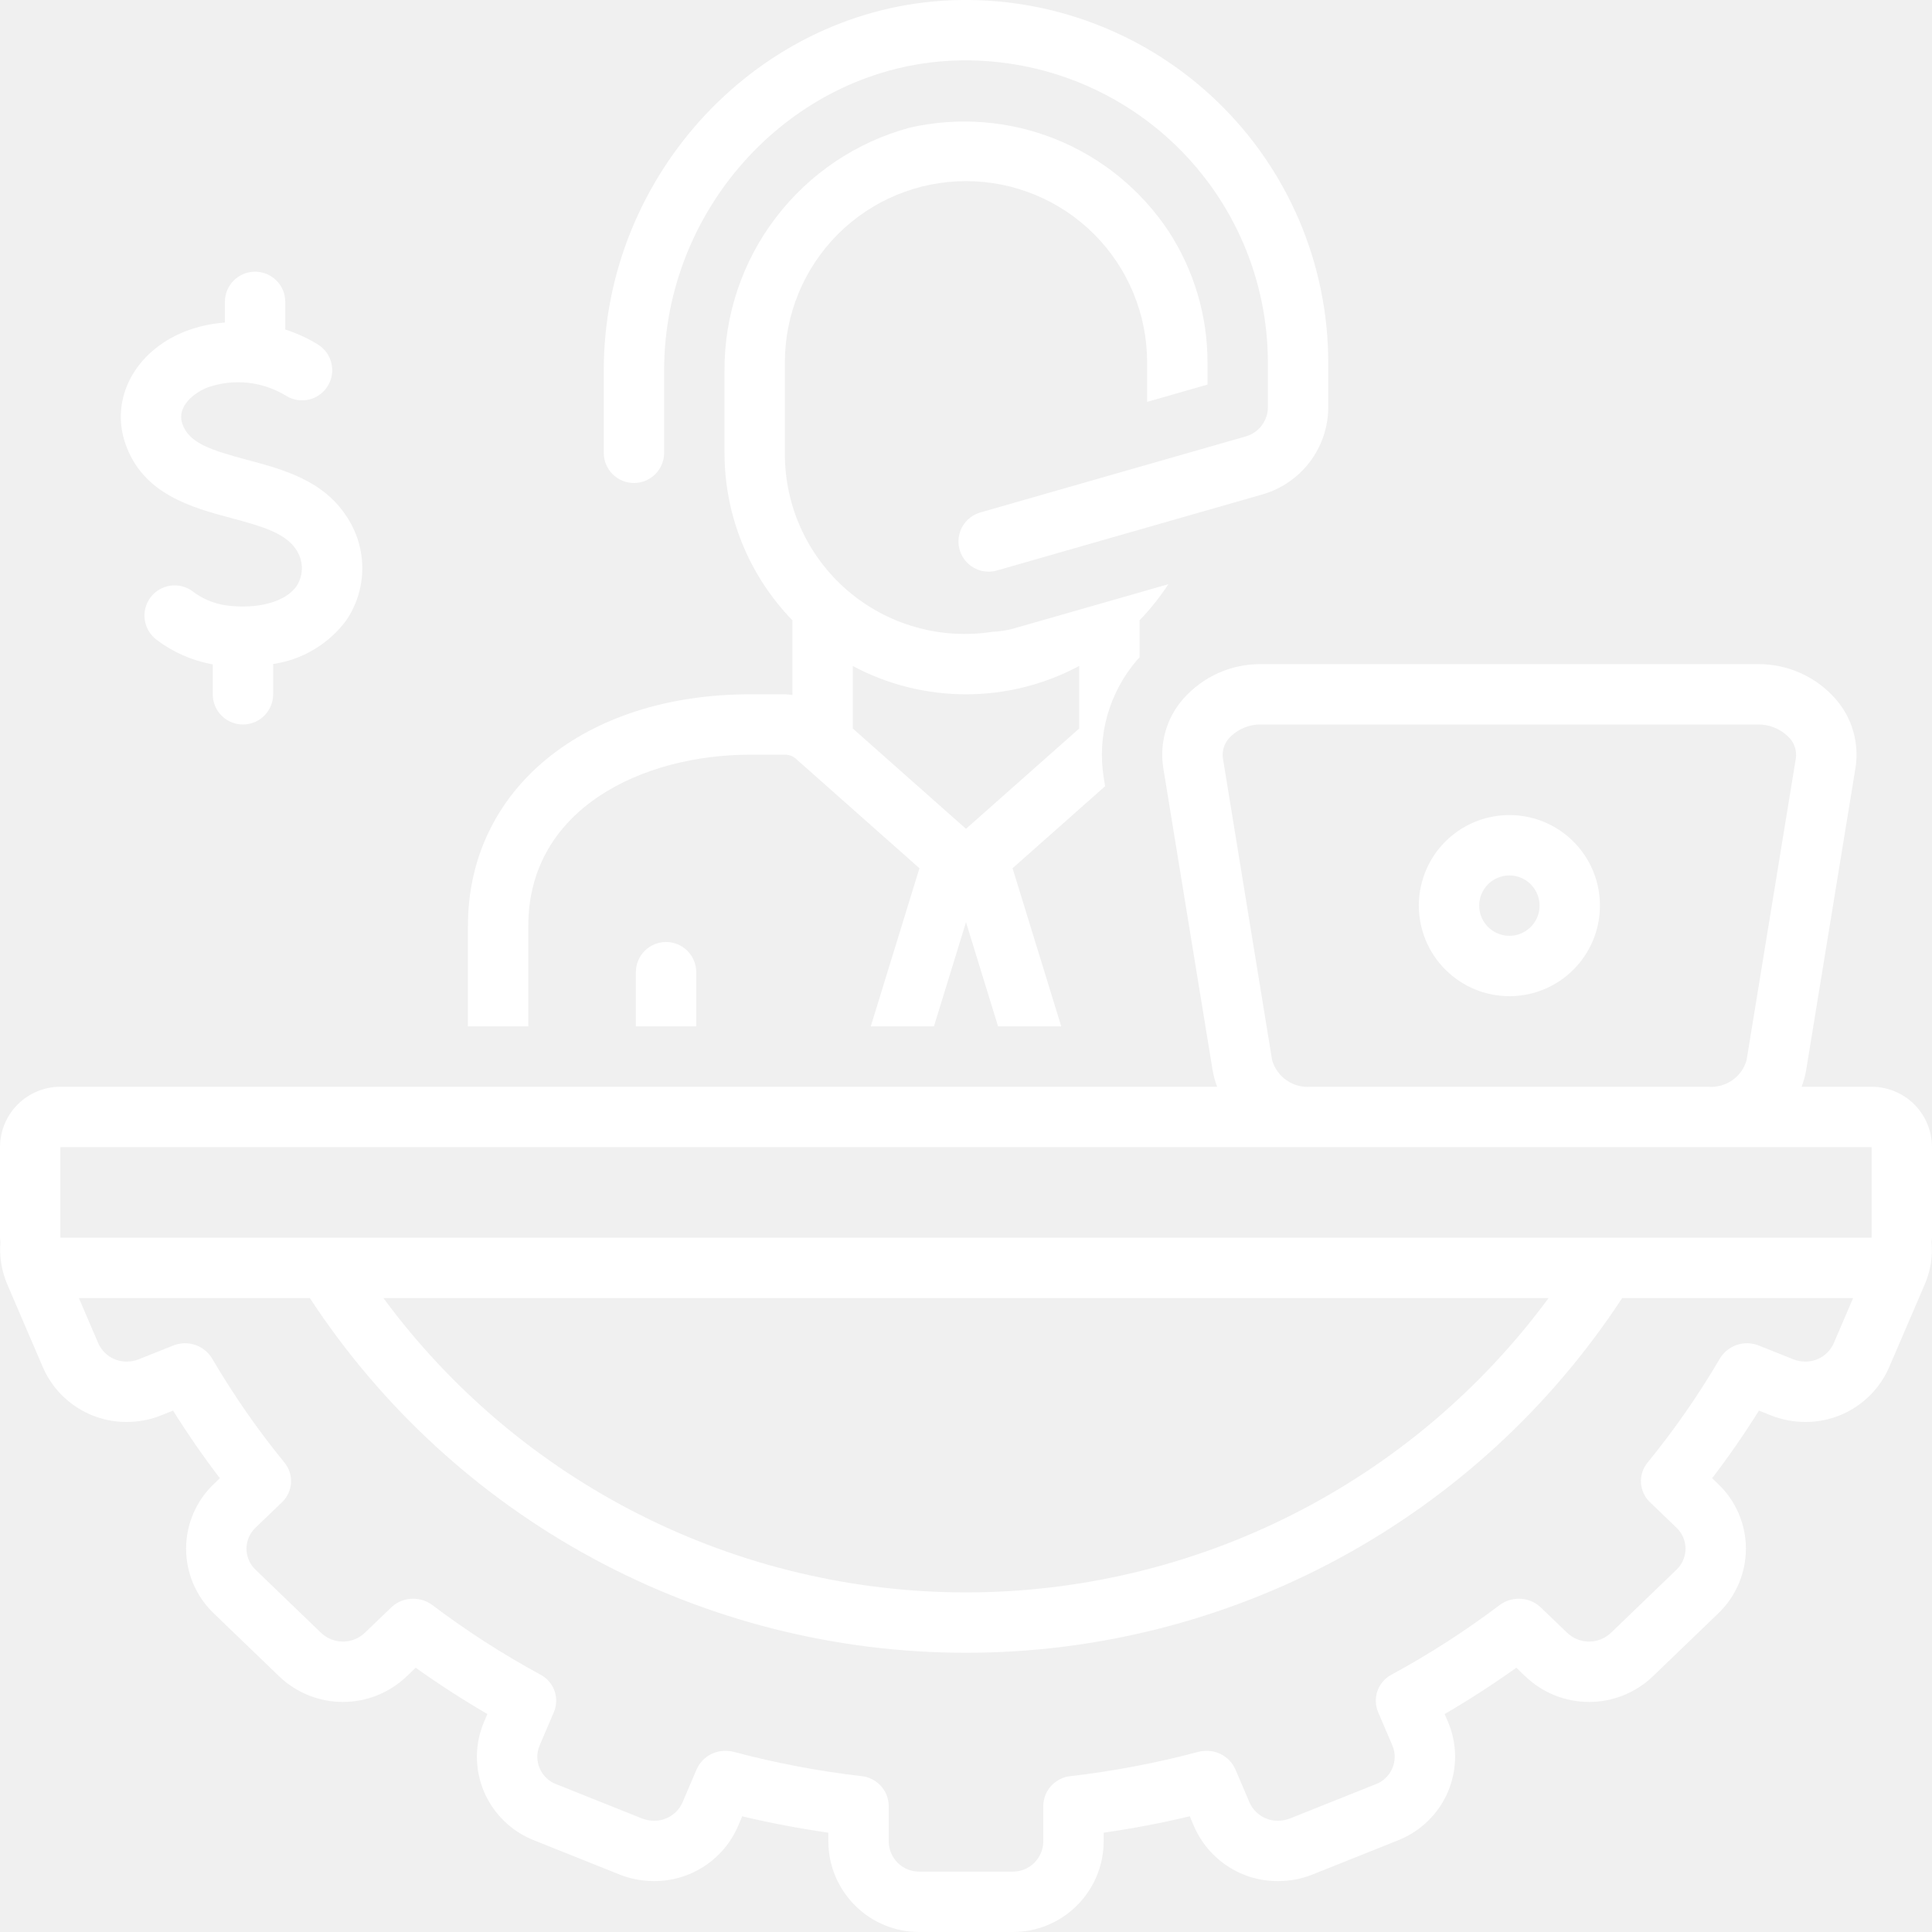
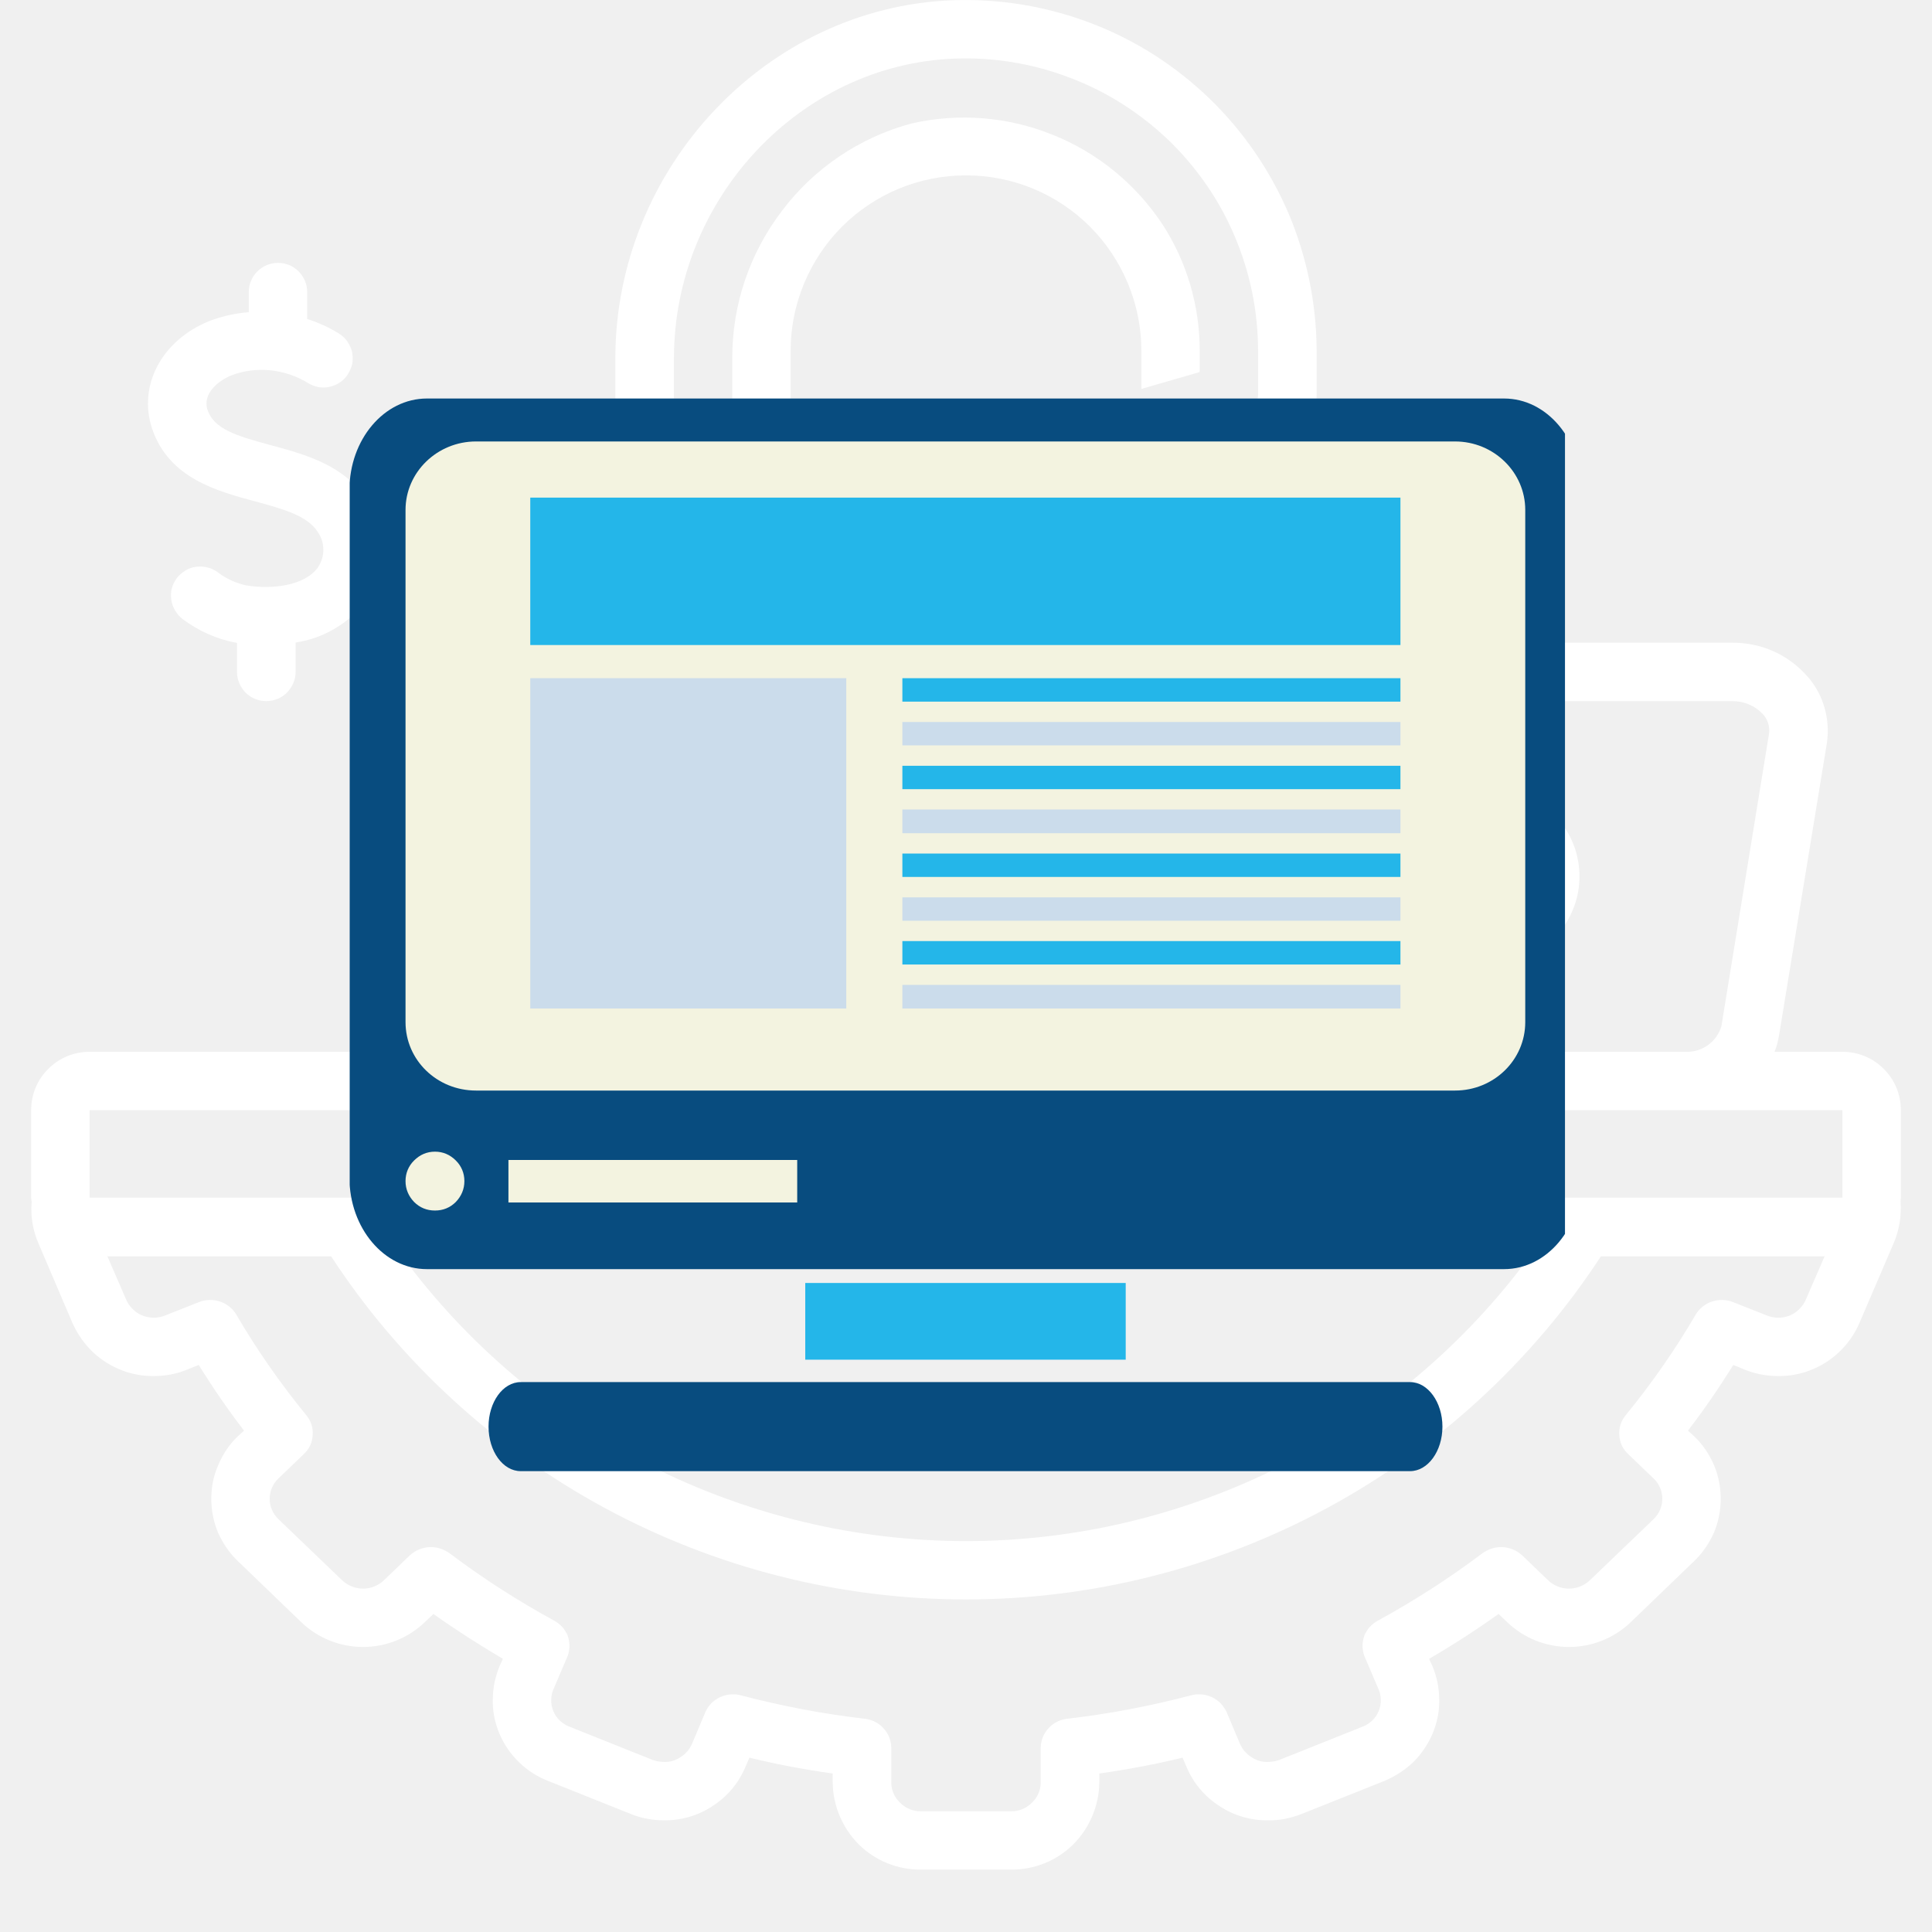
- <svg xmlns="http://www.w3.org/2000/svg" width="40" height="40" viewBox="0 0 40 40" fill="none">
-   <g clip-path="url(#clip0_1_13536)">
-     <path d="M27.5 8.433V7.5C27.499 6.491 27.294 5.492 26.899 4.564C26.503 3.636 25.925 2.797 25.198 2.098C24.471 1.398 23.61 0.852 22.668 0.493C21.725 0.133 20.72 -0.033 19.711 0.005C15.735 0.156 12.5 3.593 12.5 7.669V9.375C12.5 9.541 12.566 9.7 12.683 9.817C12.8 9.934 12.959 10 13.125 10C13.291 10 13.45 9.934 13.567 9.817C13.684 9.7 13.75 9.541 13.75 9.375V7.669C13.75 4.257 16.445 1.38 19.758 1.254C20.599 1.223 21.436 1.361 22.222 1.661C23.008 1.96 23.725 2.415 24.331 2.998C24.937 3.581 25.419 4.28 25.749 5.054C26.078 5.827 26.249 6.659 26.25 7.5V8.433C26.25 8.568 26.205 8.7 26.123 8.808C26.042 8.917 25.927 8.996 25.797 9.034L20.297 10.61C20.152 10.652 20.027 10.744 19.945 10.87C19.863 10.997 19.829 11.148 19.85 11.298C19.871 11.447 19.945 11.584 20.058 11.682C20.172 11.781 20.318 11.836 20.468 11.836C20.527 11.836 20.585 11.828 20.641 11.811L26.141 10.235C26.532 10.122 26.876 9.885 27.121 9.56C27.366 9.235 27.499 8.84 27.5 8.433Z" fill="white" />
-     <path d="M38.75 22.5H37.3C37.343 22.388 37.375 22.271 37.395 22.153L38.415 15.903C38.456 15.649 38.441 15.39 38.37 15.143C38.3 14.896 38.176 14.668 38.007 14.475C37.805 14.244 37.556 14.059 37.275 13.934C36.995 13.809 36.691 13.746 36.385 13.75H26.115C25.809 13.746 25.505 13.809 25.225 13.934C24.945 14.059 24.695 14.244 24.493 14.475C24.324 14.668 24.2 14.896 24.13 15.143C24.059 15.39 24.044 15.649 24.085 15.903L25.105 22.153C25.125 22.271 25.157 22.388 25.2 22.5H1.25C0.918 22.5 0.601 22.632 0.366 22.866C0.132 23.101 0 23.419 0 23.75L0 25.625C0 25.655 0.007 25.683 0.009 25.713C-0.017 26.017 0.034 26.323 0.156 26.604L0.886 28.303C1.032 28.642 1.275 28.931 1.585 29.133C1.894 29.335 2.256 29.442 2.626 29.44C2.866 29.44 3.104 29.395 3.327 29.307L3.583 29.205C3.882 29.683 4.205 30.15 4.552 30.605L4.425 30.727C4.244 30.899 4.1 31.107 4.002 31.337C3.904 31.566 3.853 31.814 3.853 32.063C3.853 32.313 3.904 32.561 4.002 32.791C4.1 33.02 4.243 33.228 4.424 33.401L5.78 34.707C6.135 35.047 6.608 35.237 7.1 35.237C7.592 35.237 8.065 35.047 8.42 34.707L8.606 34.528C9.083 34.868 9.579 35.189 10.091 35.487L10.023 35.646C9.926 35.873 9.875 36.118 9.874 36.365C9.873 36.612 9.922 36.858 10.017 37.086C10.114 37.317 10.257 37.526 10.437 37.701C10.617 37.877 10.83 38.014 11.064 38.105L12.83 38.811C13.056 38.9 13.296 38.946 13.539 38.946C13.909 38.948 14.272 38.841 14.582 38.638C14.892 38.435 15.135 38.146 15.281 37.805L15.367 37.605C15.944 37.742 16.542 37.856 17.15 37.944V38.135C17.154 38.633 17.355 39.108 17.71 39.458C18.064 39.808 18.543 40.003 19.041 40H20.959C21.457 40.003 21.936 39.808 22.29 39.458C22.645 39.108 22.846 38.633 22.85 38.135V37.944C23.457 37.856 24.053 37.743 24.633 37.604L24.719 37.807C24.866 38.147 25.109 38.436 25.419 38.639C25.729 38.842 26.091 38.949 26.461 38.946C26.701 38.947 26.938 38.902 27.161 38.815L28.945 38.102C29.177 38.01 29.388 37.873 29.567 37.698C29.745 37.524 29.887 37.316 29.983 37.086C30.078 36.857 30.127 36.612 30.126 36.364C30.125 36.117 30.074 35.872 29.977 35.644L29.91 35.487C30.42 35.19 30.917 34.869 31.394 34.528L31.581 34.708C31.936 35.048 32.409 35.237 32.901 35.237C33.392 35.237 33.865 35.047 34.22 34.707L35.577 33.401C35.757 33.228 35.9 33.02 35.998 32.791C36.096 32.561 36.147 32.314 36.147 32.064C36.147 31.814 36.096 31.567 35.998 31.337C35.9 31.108 35.757 30.9 35.576 30.728L35.448 30.605C35.795 30.151 36.119 29.682 36.417 29.205L36.669 29.305C36.893 29.394 37.133 29.44 37.374 29.44C37.745 29.442 38.107 29.335 38.417 29.132C38.727 28.929 38.97 28.639 39.116 28.299L39.849 26.594C39.969 26.316 40.018 26.012 39.991 25.711C39.993 25.682 40 25.654 40 25.625V23.75C40 23.419 39.868 23.101 39.634 22.866C39.4 22.632 39.081 22.5 38.75 22.5ZM25.446 15.284C25.531 15.192 25.634 15.119 25.75 15.07C25.865 15.021 25.99 14.997 26.115 15H36.385C36.51 14.997 36.635 15.021 36.75 15.07C36.866 15.119 36.969 15.192 37.054 15.284C37.105 15.34 37.142 15.406 37.164 15.479C37.186 15.551 37.192 15.627 37.181 15.701L36.161 21.951C36.113 22.121 36.007 22.268 35.861 22.368C35.716 22.468 35.541 22.515 35.365 22.5H27.135C26.959 22.515 26.784 22.468 26.639 22.368C26.494 22.268 26.387 22.121 26.338 21.951L25.319 15.701C25.308 15.627 25.314 15.551 25.336 15.479C25.358 15.406 25.395 15.34 25.446 15.284ZM37.966 27.81C37.915 27.924 37.832 28.021 37.727 28.089C37.622 28.156 37.499 28.192 37.374 28.19C37.291 28.19 37.209 28.174 37.131 28.144L36.409 27.856C36.265 27.799 36.104 27.795 35.957 27.846C35.81 27.896 35.685 27.997 35.606 28.131C35.165 28.883 34.667 29.6 34.116 30.275C34.017 30.393 33.966 30.543 33.974 30.696C33.983 30.849 34.049 30.994 34.159 31.1L34.709 31.628C34.769 31.684 34.816 31.752 34.848 31.827C34.88 31.902 34.897 31.983 34.897 32.064C34.897 32.146 34.88 32.227 34.848 32.301C34.816 32.377 34.769 32.444 34.709 32.5L33.353 33.806C33.231 33.922 33.069 33.987 32.9 33.987C32.731 33.987 32.569 33.922 32.447 33.806L31.897 33.278C31.776 33.163 31.614 33.099 31.447 33.1C31.302 33.1 31.16 33.147 31.044 33.235C30.338 33.767 29.593 34.247 28.816 34.669C28.679 34.739 28.575 34.857 28.522 35.001C28.469 35.144 28.473 35.303 28.531 35.444L28.828 36.138C28.86 36.213 28.876 36.294 28.876 36.376C28.875 36.457 28.858 36.538 28.826 36.613C28.794 36.688 28.746 36.756 28.687 36.812C28.628 36.869 28.558 36.912 28.481 36.941L26.706 37.65C26.628 37.681 26.545 37.696 26.461 37.696C26.336 37.698 26.213 37.663 26.108 37.595C26.003 37.528 25.919 37.43 25.869 37.316L25.575 36.628C25.523 36.514 25.439 36.417 25.333 36.35C25.227 36.282 25.104 36.248 24.978 36.25C24.919 36.25 24.86 36.257 24.803 36.272C23.939 36.502 23.06 36.669 22.172 36.772C22.018 36.786 21.875 36.855 21.77 36.968C21.664 37.08 21.604 37.227 21.6 37.381V38.135C21.596 38.301 21.526 38.459 21.407 38.574C21.287 38.69 21.126 38.753 20.959 38.75H19.041C18.874 38.753 18.713 38.69 18.593 38.574C18.474 38.459 18.404 38.301 18.4 38.135V37.381C18.396 37.227 18.336 37.08 18.23 36.968C18.125 36.855 17.982 36.786 17.828 36.772C16.94 36.669 16.061 36.502 15.197 36.272C15.14 36.257 15.081 36.25 15.022 36.25C14.896 36.248 14.773 36.282 14.667 36.349C14.561 36.417 14.477 36.514 14.425 36.628L14.131 37.316C14.081 37.43 13.998 37.528 13.892 37.595C13.787 37.663 13.664 37.698 13.539 37.696C13.455 37.696 13.372 37.681 13.294 37.65L11.519 36.941C11.442 36.912 11.372 36.869 11.313 36.812C11.254 36.756 11.206 36.688 11.174 36.613C11.142 36.538 11.125 36.457 11.124 36.376C11.124 36.294 11.14 36.213 11.172 36.138L11.469 35.444C11.527 35.303 11.531 35.144 11.478 35.001C11.425 34.857 11.321 34.739 11.184 34.669C10.407 34.247 9.662 33.767 8.956 33.235C8.84 33.147 8.698 33.1 8.553 33.1C8.386 33.099 8.224 33.163 8.103 33.278L7.553 33.806C7.431 33.922 7.269 33.987 7.1 33.987C6.931 33.987 6.769 33.922 6.647 33.806L5.291 32.5C5.231 32.444 5.184 32.377 5.152 32.301C5.12 32.227 5.103 32.146 5.103 32.064C5.103 31.983 5.12 31.902 5.152 31.827C5.184 31.752 5.231 31.684 5.291 31.628L5.841 31.1C5.951 30.994 6.017 30.849 6.026 30.696C6.034 30.543 5.983 30.393 5.884 30.275C5.333 29.6 4.835 28.883 4.394 28.131C4.315 27.997 4.19 27.896 4.043 27.846C3.896 27.795 3.735 27.799 3.591 27.856L2.869 28.144C2.791 28.174 2.709 28.19 2.626 28.19C2.501 28.192 2.378 28.156 2.273 28.089C2.168 28.021 2.085 27.924 2.034 27.81L1.633 26.875H6.415C7.892 29.131 9.907 30.983 12.279 32.266C14.65 33.548 17.304 34.219 20 34.219C22.696 34.219 25.35 33.548 27.721 32.266C30.093 30.983 32.108 29.131 33.585 26.875H38.367L37.966 27.81ZM7.938 26.875H32.062C30.669 28.765 28.852 30.301 26.757 31.359C24.662 32.417 22.347 32.969 20 32.969C17.653 32.969 15.338 32.417 13.243 31.359C11.148 30.301 9.331 28.765 7.938 26.875ZM38.75 25.625H1.25V23.75H38.75V25.625Z" fill="white" />
-     <path d="M31.25 20.625C31.621 20.625 31.983 20.515 32.292 20.309C32.6 20.103 32.84 19.81 32.982 19.468C33.124 19.125 33.161 18.748 33.089 18.384C33.017 18.02 32.838 17.686 32.576 17.424C32.314 17.162 31.98 16.983 31.616 16.911C31.252 16.839 30.875 16.876 30.532 17.018C30.19 17.16 29.897 17.4 29.691 17.708C29.485 18.017 29.375 18.379 29.375 18.75C29.376 19.247 29.573 19.724 29.925 20.075C30.276 20.427 30.753 20.624 31.25 20.625ZM31.25 18.125C31.374 18.125 31.494 18.162 31.597 18.23C31.7 18.299 31.78 18.397 31.827 18.511C31.875 18.625 31.887 18.751 31.863 18.872C31.839 18.993 31.779 19.105 31.692 19.192C31.605 19.279 31.493 19.339 31.372 19.363C31.251 19.387 31.125 19.375 31.011 19.327C30.897 19.28 30.799 19.2 30.73 19.097C30.662 18.994 30.625 18.874 30.625 18.75C30.625 18.584 30.691 18.425 30.808 18.308C30.925 18.191 31.084 18.125 31.25 18.125Z" fill="white" />
-     <path d="M5.03 15C5.195 15 5.354 14.934 5.472 14.817C5.589 14.7 5.655 14.541 5.655 14.375V13.747C5.955 13.704 6.243 13.601 6.504 13.445C6.764 13.29 6.991 13.084 7.171 12.841C7.385 12.524 7.5 12.151 7.501 11.77C7.502 11.388 7.39 11.014 7.178 10.697C6.694 9.943 5.855 9.718 5.114 9.52C4.374 9.321 3.913 9.178 3.775 8.774C3.648 8.396 4.052 8.12 4.283 8.027C4.552 7.93 4.839 7.895 5.124 7.924C5.408 7.953 5.682 8.046 5.926 8.196C5.996 8.239 6.074 8.268 6.155 8.281C6.236 8.294 6.319 8.291 6.399 8.272C6.479 8.253 6.555 8.218 6.621 8.169C6.688 8.121 6.744 8.06 6.787 7.989C6.83 7.919 6.858 7.841 6.871 7.76C6.884 7.678 6.88 7.595 6.86 7.515C6.841 7.436 6.806 7.36 6.757 7.294C6.708 7.228 6.647 7.172 6.576 7.129C6.366 7.001 6.141 6.898 5.906 6.822V6.25C5.906 6.084 5.841 5.925 5.723 5.808C5.606 5.691 5.447 5.625 5.281 5.625C5.116 5.625 4.957 5.691 4.839 5.808C4.722 5.925 4.656 6.084 4.656 6.25V6.678C4.369 6.698 4.085 6.762 3.817 6.868C2.795 7.279 2.279 8.249 2.592 9.175C2.952 10.234 3.972 10.507 4.79 10.727C5.363 10.88 5.903 11.025 6.127 11.373C6.204 11.483 6.247 11.614 6.25 11.748C6.253 11.883 6.216 12.015 6.144 12.129C5.862 12.535 5.148 12.617 4.605 12.521C4.382 12.477 4.172 12.383 3.992 12.246C3.926 12.196 3.852 12.16 3.772 12.139C3.693 12.119 3.61 12.114 3.529 12.126C3.447 12.137 3.369 12.165 3.298 12.206C3.227 12.248 3.166 12.303 3.116 12.369C3.067 12.434 3.031 12.509 3.01 12.589C2.99 12.668 2.985 12.751 2.997 12.832C3.008 12.914 3.036 12.992 3.078 13.063C3.12 13.133 3.175 13.195 3.241 13.245C3.578 13.501 3.97 13.674 4.386 13.752C4.392 13.753 4.399 13.753 4.405 13.754V14.375C4.405 14.541 4.47 14.7 4.588 14.817C4.705 14.934 4.864 15 5.03 15Z" fill="white" />
-     <path d="M23.594 13.61V12.842C23.816 12.612 24.015 12.362 24.19 12.095L20.985 13.013C20.841 13.053 20.693 13.076 20.544 13.081C20.011 13.164 19.466 13.13 18.948 12.981C18.429 12.833 17.949 12.573 17.54 12.221C17.132 11.868 16.805 11.431 16.582 10.94C16.359 10.448 16.246 9.914 16.25 9.375V7.5C16.25 6.505 16.645 5.552 17.348 4.848C18.052 4.145 19.005 3.75 20 3.75C20.995 3.75 21.948 4.145 22.652 4.848C23.355 5.552 23.75 6.505 23.75 7.5V8.32L25 7.962V7.5C25 6.542 24.723 5.605 24.203 4.801C23.634 3.938 22.816 3.268 21.857 2.882C20.897 2.496 19.843 2.413 18.835 2.643C17.731 2.941 16.757 3.596 16.064 4.504C15.37 5.413 14.996 6.526 15 7.669V9.375C15 10.67 15.504 11.914 16.406 12.843V14.389C16.353 14.384 16.301 14.375 16.247 14.375H15.528C12.089 14.375 9.688 16.346 9.688 19.169V21.25H10.938V19.169C10.938 16.734 13.317 15.625 15.528 15.625H16.247C16.328 15.623 16.407 15.65 16.47 15.702L19.036 17.976L18.028 21.25H19.336L20 19.093L20.664 21.25H21.972L20.964 17.976L22.88 16.278L22.852 16.104C22.782 15.672 22.808 15.229 22.927 14.808C23.047 14.387 23.256 13.997 23.541 13.665C23.558 13.645 23.577 13.629 23.594 13.61ZM22.344 15.083L20 17.16L17.656 15.083V13.789C18.378 14.174 19.183 14.375 20 14.375C20.818 14.375 21.623 14.173 22.344 13.787V15.083Z" fill="white" />
-     <path d="M13.165 20.128V21.25H14.415V20.128C14.415 19.963 14.349 19.804 14.232 19.686C14.115 19.569 13.956 19.503 13.79 19.503C13.624 19.503 13.465 19.569 13.348 19.686C13.231 19.804 13.165 19.963 13.165 20.128Z" fill="white" />
-   </g>
+ <svg xmlns="http://www.w3.org/2000/svg" width="40" zoomAndPan="magnify" viewBox="0 0 30 30" height="40" preserveAspectRatio="xMidYMid meet" version="1.0">
  <defs>
-     <clipPath id="clip0_1_13536">
-       <rect width="40" height="40" fill="white" />
+     <clipPath id="3620b42344">
+       <path d="M 0.484 9 L 29.516 9 L 29.516 29.031 L 0.484 29.031 Z M 0.484 9 " clip-rule="nonzero" />
+     </clipPath>
+     <clipPath id="aaa807935b">
+       <path d="M 5.43 6.18 L 24.301 6.18 L 24.301 20 L 5.43 20 Z M 5.43 6.18 " clip-rule="nonzero" />
+     </clipPath>
+     <clipPath id="fc8cf5071a">
+       <path d="M 6 6.18 L 24 6.18 L 24 17 L 6 17 Z M 6 6.18 " clip-rule="nonzero" />
+     </clipPath>
+     <clipPath id="ecc79c2e46">
+       <path d="M 7 21 L 23 21 L 23 22.875 L 7 22.875 Z M 7 21 " clip-rule="nonzero" />
    </clipPath>
  </defs>
+   <path fill="#ffffff" d="M 20.445 6.121 L 20.445 5.445 C 20.441 4.711 20.293 3.988 20.008 3.312 C 19.719 2.641 19.301 2.031 18.773 1.523 C 18.246 1.016 17.621 0.617 16.938 0.359 C 16.254 0.098 15.523 -0.023 14.789 0.004 C 11.906 0.113 9.555 2.609 9.555 5.566 L 9.555 6.805 C 9.555 6.926 9.605 7.039 9.688 7.125 C 9.773 7.211 9.891 7.258 10.012 7.258 C 10.129 7.258 10.246 7.211 10.332 7.125 C 10.414 7.039 10.465 6.926 10.465 6.805 L 10.465 5.566 C 10.465 3.09 12.422 1 14.824 0.91 C 15.434 0.887 16.043 0.988 16.613 1.207 C 17.184 1.422 17.703 1.754 18.145 2.176 C 18.582 2.598 18.934 3.105 19.172 3.668 C 19.41 4.23 19.535 4.832 19.535 5.445 L 19.535 6.121 C 19.535 6.219 19.504 6.316 19.445 6.395 C 19.387 6.473 19.301 6.527 19.207 6.555 L 15.215 7.699 C 15.109 7.73 15.02 7.797 14.961 7.891 C 14.898 7.98 14.875 8.09 14.891 8.199 C 14.906 8.309 14.961 8.406 15.043 8.48 C 15.125 8.551 15.23 8.59 15.34 8.59 C 15.383 8.59 15.426 8.586 15.465 8.574 L 19.457 7.43 C 19.742 7.348 19.992 7.176 20.168 6.938 C 20.348 6.703 20.441 6.414 20.445 6.121 Z M 20.445 6.121 " fill-opacity="1" fill-rule="nonzero" />
+   <g clip-path="url(#3620b42344)">
+     <path fill="#ffffff" d="M 28.609 16.332 L 27.555 16.332 C 27.59 16.25 27.609 16.164 27.625 16.078 L 28.367 11.543 C 28.395 11.359 28.383 11.172 28.332 10.992 C 28.281 10.812 28.191 10.645 28.07 10.508 C 27.922 10.34 27.742 10.203 27.539 10.113 C 27.336 10.023 27.113 9.977 26.891 9.98 L 19.438 9.98 C 19.215 9.977 18.996 10.023 18.793 10.113 C 18.59 10.203 18.406 10.34 18.262 10.508 C 18.141 10.645 18.047 10.812 17.996 10.992 C 17.945 11.172 17.934 11.359 17.965 11.543 L 18.707 16.078 C 18.719 16.164 18.742 16.25 18.773 16.332 L 1.391 16.332 C 1.152 16.332 0.918 16.426 0.75 16.598 C 0.578 16.766 0.484 16.996 0.484 17.238 L 0.484 18.598 C 0.484 18.621 0.488 18.641 0.492 18.664 C 0.473 18.883 0.508 19.105 0.598 19.309 L 1.125 20.543 C 1.234 20.789 1.41 21 1.633 21.145 C 1.859 21.293 2.121 21.371 2.391 21.367 C 2.562 21.367 2.738 21.336 2.898 21.27 L 3.086 21.195 C 3.301 21.543 3.535 21.883 3.789 22.215 L 3.695 22.301 C 3.562 22.426 3.461 22.578 3.391 22.746 C 3.316 22.91 3.281 23.09 3.281 23.273 C 3.281 23.453 3.316 23.633 3.387 23.801 C 3.461 23.965 3.562 24.117 3.695 24.242 L 4.68 25.191 C 4.938 25.438 5.281 25.574 5.637 25.574 C 5.992 25.574 6.336 25.438 6.594 25.191 L 6.73 25.062 C 7.078 25.309 7.438 25.539 7.809 25.758 L 7.758 25.871 C 7.688 26.039 7.652 26.215 7.652 26.395 C 7.648 26.574 7.684 26.75 7.754 26.918 C 7.824 27.086 7.93 27.238 8.059 27.363 C 8.191 27.492 8.344 27.59 8.516 27.656 L 9.797 28.168 C 9.961 28.234 10.133 28.266 10.309 28.266 C 10.578 28.27 10.844 28.191 11.066 28.043 C 11.293 27.898 11.469 27.688 11.574 27.438 L 11.637 27.293 C 12.055 27.395 12.488 27.477 12.93 27.539 L 12.93 27.68 C 12.934 28.039 13.082 28.387 13.336 28.641 C 13.594 28.895 13.941 29.035 14.305 29.031 L 15.695 29.031 C 16.059 29.035 16.406 28.895 16.664 28.641 C 16.918 28.387 17.066 28.039 17.07 27.68 L 17.07 27.539 C 17.508 27.477 17.941 27.395 18.363 27.293 L 18.426 27.441 C 18.531 27.688 18.707 27.898 18.934 28.043 C 19.156 28.191 19.422 28.27 19.691 28.266 C 19.863 28.27 20.035 28.234 20.199 28.172 L 21.492 27.656 C 21.66 27.586 21.812 27.488 21.945 27.363 C 22.074 27.234 22.176 27.082 22.246 26.918 C 22.316 26.75 22.352 26.574 22.348 26.395 C 22.348 26.215 22.312 26.035 22.242 25.871 L 22.191 25.758 C 22.562 25.543 22.922 25.309 23.27 25.062 L 23.406 25.191 C 23.664 25.438 24.008 25.574 24.363 25.574 C 24.719 25.574 25.062 25.438 25.32 25.191 L 26.305 24.242 C 26.438 24.117 26.539 23.965 26.613 23.801 C 26.684 23.633 26.719 23.453 26.719 23.273 C 26.719 23.09 26.684 22.91 26.613 22.746 C 26.539 22.578 26.438 22.426 26.305 22.301 L 26.211 22.215 C 26.465 21.883 26.699 21.543 26.914 21.195 L 27.098 21.27 C 27.262 21.336 27.434 21.367 27.609 21.367 C 27.879 21.371 28.141 21.293 28.367 21.145 C 28.594 20.996 28.77 20.785 28.875 20.539 L 29.406 19.301 C 29.492 19.102 29.527 18.879 29.512 18.66 C 29.512 18.641 29.516 18.621 29.516 18.598 L 29.516 17.238 C 29.516 16.996 29.422 16.766 29.25 16.598 C 29.082 16.426 28.848 16.332 28.609 16.332 Z M 18.953 11.094 C 19.016 11.027 19.09 10.973 19.172 10.938 C 19.258 10.902 19.348 10.887 19.438 10.887 L 26.891 10.887 C 26.984 10.887 27.074 10.902 27.156 10.938 C 27.242 10.973 27.316 11.027 27.379 11.094 C 27.414 11.133 27.441 11.184 27.457 11.234 C 27.473 11.285 27.477 11.344 27.469 11.395 L 26.73 15.934 C 26.695 16.055 26.617 16.164 26.512 16.234 C 26.406 16.309 26.281 16.34 26.152 16.332 L 20.18 16.332 C 20.051 16.34 19.922 16.309 19.82 16.234 C 19.715 16.164 19.637 16.055 19.602 15.934 L 18.859 11.395 C 18.852 11.344 18.855 11.285 18.871 11.234 C 18.887 11.184 18.914 11.133 18.953 11.094 Z M 28.039 20.184 C 28.004 20.266 27.941 20.336 27.867 20.387 C 27.789 20.438 27.703 20.461 27.609 20.461 C 27.551 20.461 27.488 20.449 27.434 20.426 L 26.91 20.219 C 26.805 20.176 26.688 20.176 26.582 20.211 C 26.477 20.246 26.383 20.32 26.328 20.418 C 26.008 20.965 25.645 21.484 25.246 21.973 C 25.172 22.059 25.137 22.168 25.145 22.281 C 25.148 22.391 25.195 22.496 25.277 22.574 L 25.676 22.957 C 25.719 22.996 25.754 23.047 25.777 23.102 C 25.801 23.156 25.812 23.215 25.812 23.273 C 25.812 23.332 25.801 23.391 25.777 23.445 C 25.754 23.5 25.719 23.547 25.676 23.59 L 24.691 24.535 C 24.602 24.621 24.484 24.668 24.363 24.668 C 24.242 24.668 24.121 24.621 24.035 24.535 L 23.637 24.152 C 23.547 24.07 23.43 24.023 23.309 24.023 C 23.203 24.023 23.102 24.059 23.016 24.121 C 22.504 24.508 21.961 24.855 21.398 25.164 C 21.301 25.215 21.223 25.301 21.184 25.402 C 21.148 25.508 21.148 25.621 21.191 25.727 L 21.406 26.23 C 21.43 26.285 21.441 26.344 21.441 26.402 C 21.441 26.461 21.43 26.52 21.406 26.574 C 21.383 26.629 21.348 26.68 21.305 26.719 C 21.262 26.758 21.211 26.793 21.156 26.812 L 19.867 27.328 C 19.812 27.348 19.75 27.359 19.691 27.359 C 19.598 27.363 19.508 27.336 19.434 27.285 C 19.355 27.238 19.297 27.168 19.258 27.086 L 19.047 26.586 C 19.008 26.504 18.949 26.43 18.871 26.383 C 18.793 26.332 18.703 26.309 18.613 26.309 C 18.57 26.309 18.527 26.316 18.484 26.328 C 17.859 26.492 17.223 26.613 16.578 26.688 C 16.465 26.699 16.359 26.75 16.285 26.832 C 16.207 26.914 16.164 27.02 16.16 27.133 L 16.16 27.68 C 16.16 27.801 16.109 27.914 16.02 27.996 C 15.934 28.082 15.816 28.129 15.695 28.125 L 14.305 28.125 C 14.184 28.129 14.066 28.082 13.98 27.996 C 13.891 27.914 13.84 27.801 13.84 27.68 L 13.84 27.133 C 13.836 27.02 13.793 26.914 13.715 26.832 C 13.641 26.75 13.535 26.699 13.422 26.688 C 12.777 26.613 12.141 26.492 11.516 26.328 C 11.473 26.316 11.43 26.309 11.387 26.309 C 11.297 26.309 11.207 26.332 11.129 26.383 C 11.051 26.43 10.992 26.5 10.953 26.586 L 10.742 27.086 C 10.703 27.168 10.645 27.238 10.566 27.285 C 10.492 27.336 10.402 27.363 10.309 27.359 C 10.25 27.359 10.188 27.348 10.133 27.328 L 8.844 26.812 C 8.789 26.793 8.738 26.758 8.695 26.719 C 8.652 26.68 8.617 26.629 8.594 26.574 C 8.57 26.52 8.559 26.461 8.559 26.402 C 8.559 26.344 8.57 26.285 8.594 26.23 L 8.809 25.727 C 8.852 25.621 8.852 25.508 8.816 25.402 C 8.777 25.301 8.699 25.215 8.602 25.164 C 8.039 24.855 7.496 24.508 6.984 24.121 C 6.898 24.059 6.797 24.023 6.691 24.023 C 6.57 24.023 6.453 24.07 6.363 24.152 L 5.965 24.535 C 5.879 24.621 5.758 24.668 5.637 24.668 C 5.516 24.668 5.398 24.621 5.309 24.535 L 4.324 23.59 C 4.281 23.547 4.246 23.5 4.223 23.445 C 4.199 23.391 4.188 23.332 4.188 23.273 C 4.188 23.215 4.199 23.156 4.223 23.102 C 4.246 23.047 4.281 22.996 4.324 22.957 L 4.723 22.574 C 4.805 22.496 4.852 22.391 4.855 22.281 C 4.863 22.168 4.828 22.059 4.754 21.973 C 4.355 21.484 3.992 20.965 3.672 20.418 C 3.617 20.32 3.523 20.246 3.418 20.211 C 3.312 20.176 3.195 20.176 3.09 20.219 L 2.566 20.426 C 2.512 20.449 2.449 20.461 2.391 20.461 C 2.301 20.461 2.211 20.438 2.133 20.387 C 2.059 20.336 1.996 20.266 1.961 20.184 L 1.668 19.508 L 5.141 19.508 C 6.211 21.145 7.676 22.488 9.395 23.418 C 11.117 24.348 13.043 24.836 15 24.836 C 16.957 24.836 18.883 24.348 20.605 23.418 C 22.324 22.488 23.789 21.145 24.859 19.508 L 28.332 19.508 Z M 6.246 19.508 L 23.754 19.508 C 22.742 20.879 21.426 21.992 19.902 22.762 C 18.383 23.527 16.703 23.93 15 23.93 C 13.297 23.93 11.617 23.527 10.098 22.762 C 8.574 21.992 7.258 20.879 6.246 19.508 Z M 28.609 18.598 L 1.391 18.598 L 1.391 17.238 L 28.609 17.238 Z M 28.609 18.598 " fill-opacity="1" fill-rule="nonzero" />
+   </g>
+   <path fill="#ffffff" d="M 23.164 14.969 C 23.434 14.969 23.699 14.891 23.922 14.742 C 24.145 14.59 24.32 14.379 24.422 14.129 C 24.527 13.883 24.551 13.605 24.5 13.344 C 24.449 13.078 24.316 12.836 24.129 12.648 C 23.938 12.457 23.695 12.328 23.43 12.273 C 23.168 12.223 22.895 12.25 22.645 12.352 C 22.395 12.453 22.184 12.629 22.035 12.852 C 21.883 13.078 21.805 13.34 21.805 13.609 C 21.805 13.969 21.949 14.316 22.203 14.57 C 22.457 14.824 22.805 14.969 23.164 14.969 Z M 23.164 13.156 C 23.254 13.156 23.344 13.184 23.418 13.23 C 23.492 13.281 23.551 13.352 23.586 13.434 C 23.617 13.52 23.629 13.609 23.609 13.699 C 23.594 13.785 23.551 13.867 23.484 13.93 C 23.422 13.992 23.344 14.035 23.254 14.055 C 23.164 14.07 23.074 14.062 22.992 14.027 C 22.91 13.992 22.84 13.934 22.789 13.859 C 22.738 13.785 22.711 13.699 22.711 13.609 C 22.711 13.488 22.758 13.375 22.844 13.289 C 22.93 13.203 23.047 13.156 23.164 13.156 Z M 23.164 13.156 " fill-opacity="1" fill-rule="nonzero" />
+   <path fill="#ffffff" d="M 4.133 10.887 C 4.254 10.887 4.371 10.84 4.457 10.754 C 4.539 10.668 4.59 10.555 4.59 10.434 L 4.59 9.977 C 4.805 9.945 5.016 9.871 5.203 9.758 C 5.395 9.645 5.559 9.496 5.688 9.32 C 5.844 9.09 5.926 8.82 5.93 8.543 C 5.93 8.266 5.848 7.996 5.695 7.762 C 5.344 7.219 4.734 7.055 4.195 6.91 C 3.66 6.766 3.324 6.66 3.223 6.367 C 3.133 6.094 3.426 5.895 3.594 5.828 C 3.789 5.754 3.996 5.73 4.203 5.75 C 4.41 5.773 4.609 5.84 4.785 5.949 C 4.836 5.98 4.891 6 4.949 6.012 C 5.012 6.02 5.07 6.02 5.129 6.004 C 5.188 5.988 5.242 5.965 5.289 5.93 C 5.34 5.895 5.379 5.852 5.41 5.797 C 5.441 5.746 5.461 5.691 5.473 5.633 C 5.48 5.574 5.477 5.512 5.465 5.453 C 5.449 5.398 5.422 5.344 5.387 5.293 C 5.352 5.246 5.309 5.207 5.258 5.176 C 5.105 5.082 4.941 5.008 4.77 4.953 L 4.77 4.535 C 4.77 4.414 4.723 4.301 4.637 4.215 C 4.555 4.129 4.438 4.082 4.316 4.082 C 4.195 4.082 4.082 4.129 3.996 4.215 C 3.91 4.301 3.863 4.414 3.863 4.535 L 3.863 4.848 C 3.656 4.863 3.449 4.91 3.254 4.984 C 2.512 5.281 2.137 5.988 2.363 6.66 C 2.625 7.426 3.367 7.625 3.961 7.785 C 4.375 7.898 4.77 8.004 4.93 8.254 C 4.988 8.336 5.02 8.43 5.02 8.527 C 5.023 8.625 4.996 8.719 4.941 8.805 C 4.738 9.098 4.219 9.156 3.824 9.09 C 3.664 9.055 3.512 8.988 3.383 8.887 C 3.332 8.852 3.281 8.824 3.223 8.812 C 3.164 8.797 3.105 8.793 3.047 8.801 C 2.984 8.809 2.93 8.828 2.879 8.859 C 2.828 8.891 2.781 8.93 2.746 8.977 C 2.711 9.023 2.684 9.078 2.668 9.137 C 2.652 9.195 2.652 9.254 2.66 9.312 C 2.668 9.371 2.688 9.43 2.719 9.48 C 2.75 9.531 2.789 9.578 2.836 9.613 C 3.082 9.797 3.367 9.926 3.668 9.98 C 3.672 9.98 3.676 9.98 3.68 9.984 L 3.68 10.434 C 3.68 10.555 3.73 10.668 3.812 10.754 C 3.898 10.84 4.016 10.887 4.133 10.887 Z M 4.133 10.887 " fill-opacity="1" fill-rule="nonzero" />
+   <path fill="#ffffff" d="M 17.609 9.879 L 17.609 9.32 C 17.77 9.152 17.914 8.973 18.039 8.777 L 15.715 9.445 C 15.609 9.473 15.504 9.492 15.395 9.492 C 15.008 9.555 14.613 9.531 14.234 9.422 C 13.859 9.312 13.512 9.125 13.215 8.871 C 12.918 8.613 12.68 8.297 12.52 7.941 C 12.359 7.582 12.273 7.195 12.277 6.805 L 12.277 5.445 C 12.277 4.723 12.566 4.031 13.074 3.52 C 13.586 3.008 14.277 2.723 15 2.723 C 15.723 2.723 16.414 3.008 16.926 3.52 C 17.434 4.031 17.723 4.723 17.723 5.445 L 17.723 6.039 L 18.629 5.777 L 18.629 5.445 C 18.629 4.75 18.43 4.066 18.051 3.484 C 17.637 2.859 17.043 2.371 16.348 2.094 C 15.652 1.812 14.887 1.75 14.152 1.918 C 13.352 2.133 12.645 2.609 12.145 3.27 C 11.641 3.93 11.367 4.734 11.371 5.566 L 11.371 6.805 C 11.371 7.746 11.738 8.648 12.391 9.32 L 12.391 10.445 C 12.352 10.441 12.316 10.434 12.277 10.434 L 11.754 10.434 C 9.258 10.434 7.516 11.863 7.516 13.914 L 7.516 15.422 L 8.422 15.422 L 8.422 13.914 C 8.422 12.145 10.148 11.34 11.754 11.34 L 12.277 11.34 C 12.336 11.34 12.391 11.359 12.438 11.395 L 14.301 13.047 L 13.57 15.422 L 14.52 15.422 L 15 13.859 L 15.48 15.422 L 16.43 15.422 L 15.699 13.047 L 17.09 11.816 L 17.07 11.688 C 17.02 11.375 17.039 11.055 17.125 10.746 C 17.211 10.441 17.363 10.16 17.57 9.918 C 17.582 9.902 17.598 9.891 17.609 9.879 Z M 16.699 10.945 L 15 12.453 L 13.301 10.945 L 13.301 10.008 C 13.824 10.289 14.406 10.434 15 10.434 C 15.594 10.434 16.18 10.285 16.699 10.008 Z M 16.699 10.945 " fill-opacity="1" fill-rule="nonzero" />
+   <path fill="#ffffff" d="M 10.039 14.609 L 10.039 15.422 L 10.945 15.422 L 10.945 14.609 C 10.945 14.488 10.898 14.375 10.812 14.289 C 10.727 14.203 10.613 14.156 10.492 14.156 C 10.371 14.156 10.258 14.203 10.172 14.289 C 10.086 14.375 10.039 14.488 10.039 14.609 Z M 10.039 14.609 " fill-opacity="1" fill-rule="nonzero" />
+   <path fill="#24b6e9" d="M 12.504 19.922 L 17.48 19.922 L 17.48 21.113 L 12.504 21.113 Z M 12.504 19.922 " fill-opacity="1" fill-rule="nonzero" />
+   <g clip-path="url(#aaa807935b)">
+     <path fill="#084c7f" d="M 24.555 18.285 C 24.555 19.07 24.02 19.707 23.355 19.707 L 6.629 19.707 C 5.965 19.707 5.426 19.07 5.426 18.285 L 5.426 7.609 C 5.426 6.824 5.965 6.188 6.629 6.188 L 23.355 6.188 C 24.02 6.188 24.555 6.824 24.555 7.609 Z M 24.555 18.285 " fill-opacity="1" fill-rule="nonzero" />
+   </g>
+   <g clip-path="url(#fc8cf5071a)">
+     <path fill="#f3f3e0" d="M 23.684 15.871 C 23.684 16.461 23.195 16.934 22.594 16.934 L 7.391 16.934 C 6.785 16.934 6.297 16.461 6.297 15.871 L 6.297 7.918 C 6.297 7.332 6.789 6.855 7.391 6.855 L 22.594 6.855 C 23.195 6.855 23.684 7.332 23.684 7.918 Z M 23.684 15.871 " fill-opacity="1" fill-rule="nonzero" />
+   </g>
+   <path fill="#f3f3e0" d="M 7.211 18.34 C 7.211 18.465 7.164 18.574 7.078 18.664 C 6.988 18.754 6.879 18.797 6.754 18.797 C 6.629 18.797 6.52 18.754 6.43 18.664 C 6.344 18.574 6.297 18.465 6.297 18.34 C 6.297 18.215 6.344 18.105 6.43 18.02 C 6.52 17.93 6.629 17.883 6.754 17.883 C 6.879 17.883 6.988 17.93 7.078 18.02 C 7.164 18.105 7.211 18.215 7.211 18.34 Z M 7.211 18.34 " fill-opacity="1" fill-rule="nonzero" />
+   <g clip-path="url(#ecc79c2e46)">
+     <path fill="#084c7f" d="M 22.398 22.152 C 22.398 22.535 22.172 22.844 21.895 22.844 L 8.086 22.844 C 7.809 22.844 7.586 22.535 7.586 22.152 C 7.586 21.773 7.809 21.461 8.086 21.461 L 21.895 21.461 C 22.172 21.461 22.398 21.773 22.398 22.152 Z M 22.398 22.152 " fill-opacity="1" fill-rule="nonzero" />
+   </g>
+   <path fill="#f3f3e0" d="M 7.895 18.012 L 12.379 18.012 L 12.379 18.672 L 7.895 18.672 Z M 7.895 18.012 " fill-opacity="1" fill-rule="nonzero" />
+   <path fill="#24b6e9" d="M 8.234 7.727 L 21.746 7.727 L 21.746 10.016 L 8.234 10.016 Z M 8.234 7.727 " fill-opacity="1" fill-rule="nonzero" />
+   <path fill="#cbdceb" d="M 8.234 10.531 L 13.141 10.531 L 13.141 15.66 L 8.234 15.66 Z M 8.234 10.531 " fill-opacity="1" fill-rule="nonzero" />
+   <path fill="#24b6e9" d="M 14.012 10.531 L 21.746 10.531 L 21.746 10.895 L 14.012 10.895 Z M 14.012 10.531 " fill-opacity="1" fill-rule="nonzero" />
+   <path fill="#cbdceb" d="M 14.012 11.211 L 21.746 11.211 L 21.746 11.574 L 14.012 11.574 Z M 14.012 11.211 " fill-opacity="1" fill-rule="nonzero" />
+   <path fill="#24b6e9" d="M 14.012 11.891 L 21.746 11.891 L 21.746 12.254 L 14.012 12.254 Z M 14.012 11.891 " fill-opacity="1" fill-rule="nonzero" />
+   <path fill="#cbdceb" d="M 14.012 12.57 L 21.746 12.57 L 21.746 12.938 L 14.012 12.938 Z M 14.012 12.57 " fill-opacity="1" fill-rule="nonzero" />
+   <path fill="#24b6e9" d="M 14.012 13.254 L 21.746 13.254 L 21.746 13.617 L 14.012 13.617 Z M 14.012 13.254 " fill-opacity="1" fill-rule="nonzero" />
+   <path fill="#cbdceb" d="M 14.012 13.934 L 21.746 13.934 L 21.746 14.297 L 14.012 14.297 Z M 14.012 13.934 " fill-opacity="1" fill-rule="nonzero" />
+   <path fill="#24b6e9" d="M 14.012 14.613 L 21.746 14.613 L 21.746 14.977 L 14.012 14.977 Z M 14.012 14.613 " fill-opacity="1" fill-rule="nonzero" />
+   <path fill="#cbdceb" d="M 14.012 15.293 L 21.746 15.293 L 21.746 15.66 L 14.012 15.66 Z M 14.012 15.293 " fill-opacity="1" fill-rule="nonzero" />
</svg>
